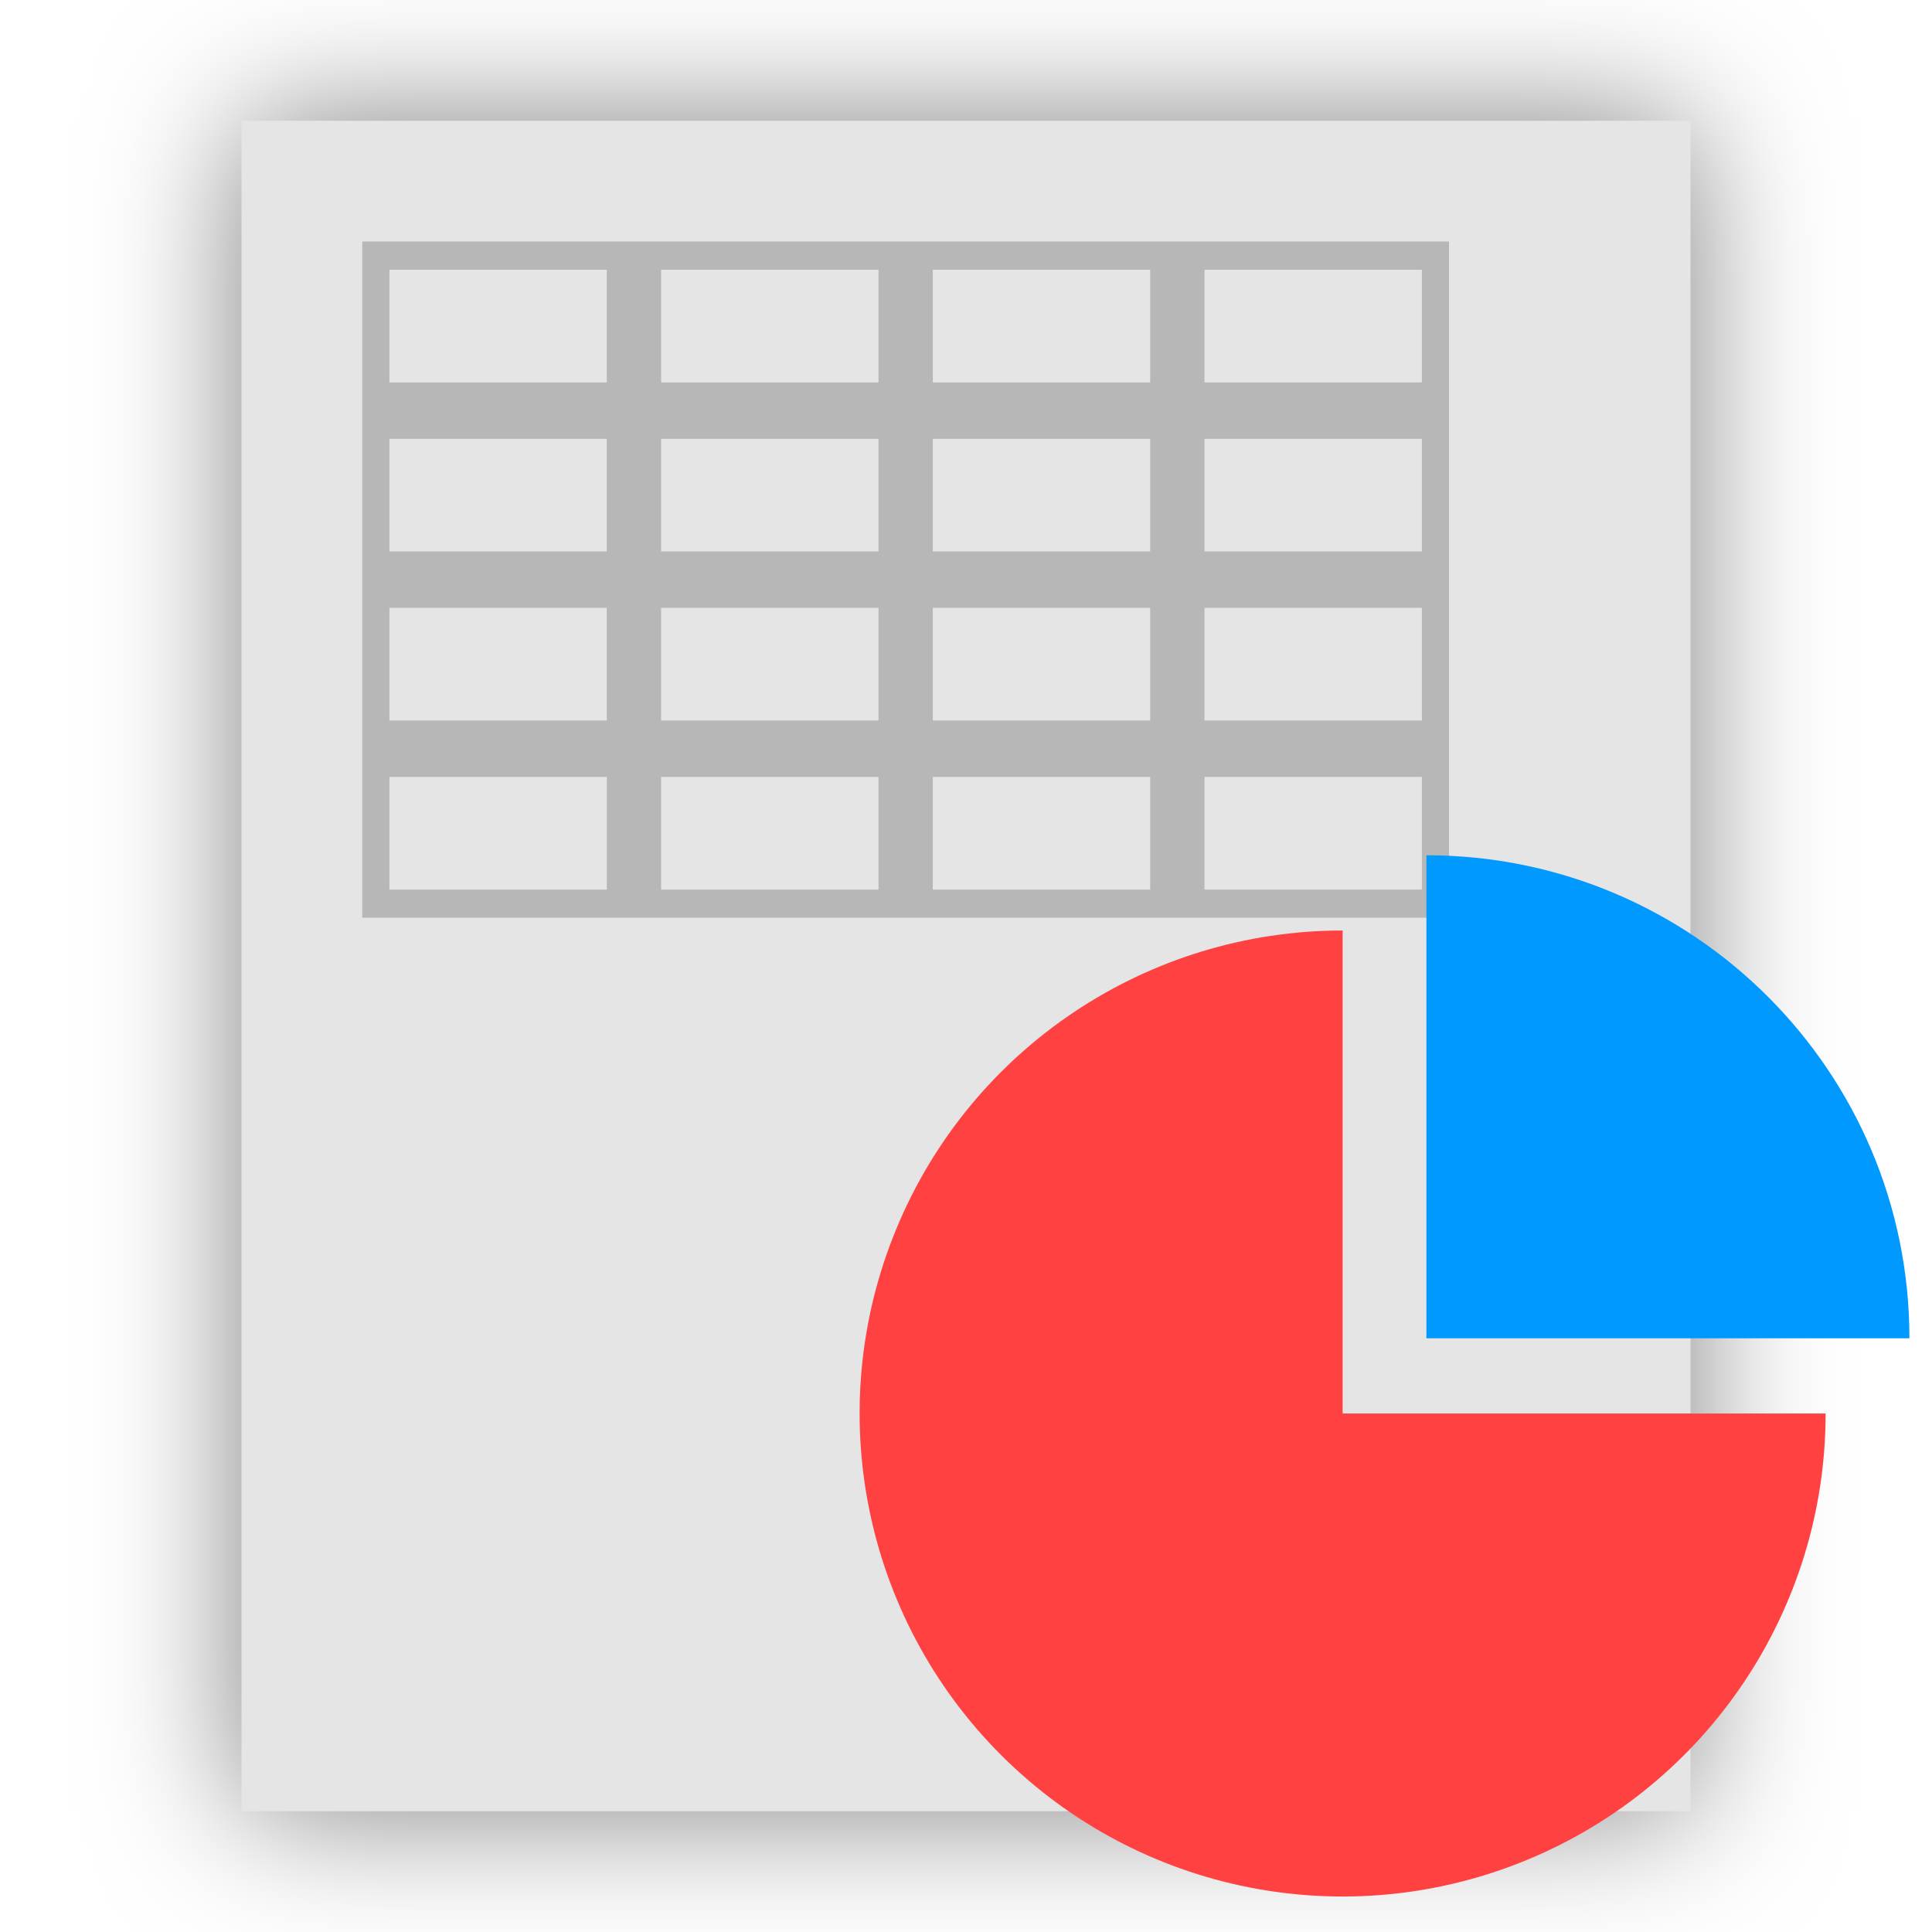
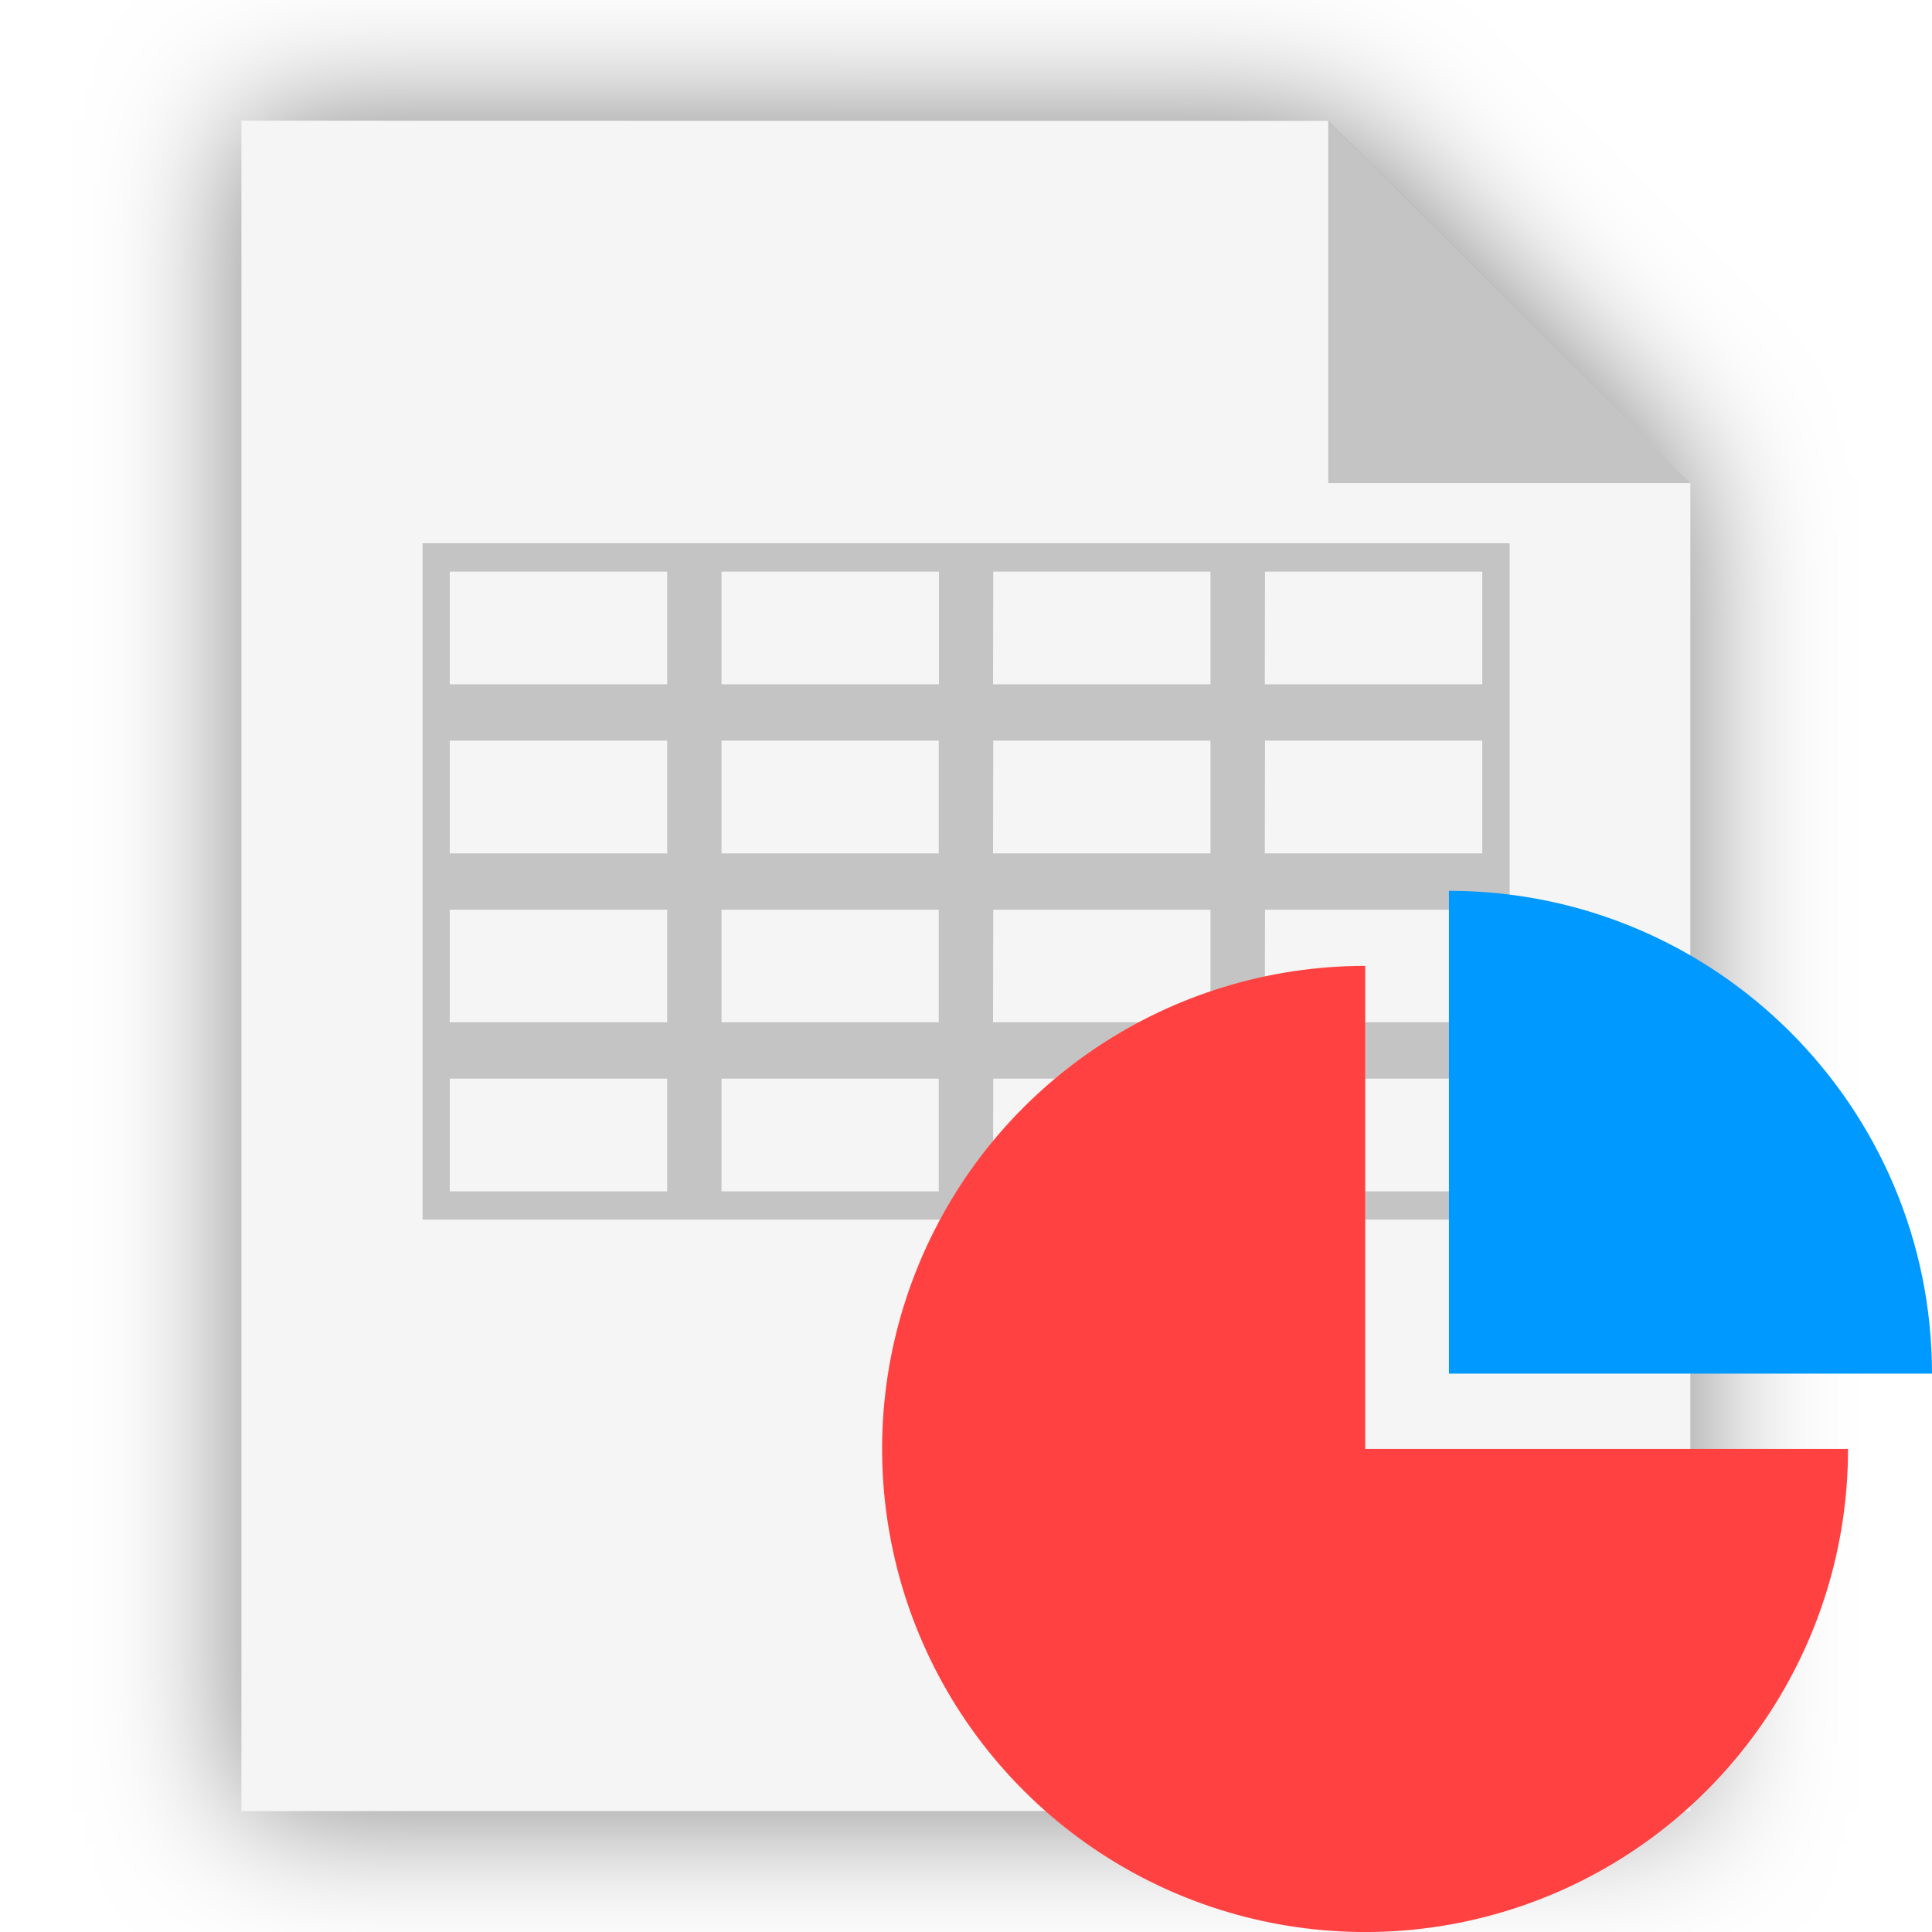
- <svg xmlns="http://www.w3.org/2000/svg" id="svg6314" version="1" height="32" width="32">
-   <defs id="defs6318">
-     <filter style="color-interpolation-filters:sRGB" id="filter1994" x="-0.117" width="1.234" y="-0.1" height="1.201">
-       <feGaussianBlur stdDeviation="1.17" id="feGaussianBlur1996" />
+ <svg xmlns="http://www.w3.org/2000/svg" id="svg8" version="1.1" viewBox="0 0 8.467 8.467" height="32" width="32">
+   <defs id="defs2">
+     <filter style="color-interpolation-filters:sRGB" id="filter978" x="-0.117" width="1.234" y="-0.1" height="1.201">
+       <feGaussianBlur stdDeviation="0.31" id="feGaussianBlur980" />
    </filter>
  </defs>
-   <rect width="24" height="28" rx="0" ry="0" x="4" y="2" id="rect4897-1" style="opacity:0.5;vector-effect:none;fill:#000000;fill-opacity:1;stroke:none;stroke-width:0.473;stroke-linecap:butt;stroke-linejoin:miter;stroke-miterlimit:4;stroke-dasharray:none;stroke-dashoffset:0;stroke-opacity:1;filter:url(#filter1994)" />
-   <rect style="opacity:1;vector-effect:none;fill:#e5e5e5;fill-opacity:1;stroke:none;stroke-width:0.473;stroke-linecap:butt;stroke-linejoin:miter;stroke-miterlimit:4;stroke-dasharray:none;stroke-dashoffset:0;stroke-opacity:1" id="rect4897" y="2" x="4" ry="0" rx="0" height="28" width="24" />
-   <path id="rect2862-0" d="m 6,4 v 2.8 2.8 2.8 2.8 H 10.5 15 19.5 24 V 12.4 9.6 6.8 4 H 19.5 15 10.5 Z M 6.45,4.468 H 10.05 V 6.334 H 6.45 Z m 4.5,0 h 3.601 v 1.866 h -3.601 z m 4.5,0 h 3.601 v 1.866 h -3.601 z m 4.5,0 h 3.601 v 1.866 h -3.601 z m -13.5,2.8 H 10.05 V 9.134 H 6.45 Z m 4.5,0 h 3.601 v 1.866 h -3.601 z m 4.5,0 h 3.601 v 1.866 h -3.601 z m 4.5,0 h 3.601 v 1.866 h -3.601 z m -13.5,2.8 H 10.05 V 11.934 H 6.45 Z m 4.5,0 h 3.601 v 1.866 h -3.601 z m 4.5,0 h 3.601 v 1.866 h -3.601 z m 4.5,0 h 3.601 v 1.866 h -3.601 z m -13.5,2.8 h 3.601 v 1.866 H 6.45 Z m 4.5,0 h 3.601 v 1.866 h -3.601 z m 4.5,0 h 3.601 v 1.866 h -3.601 z m 4.5,0 h 3.601 v 1.866 h -3.601 z" style="opacity:0.2;fill:#000000;fill-opacity:1;stroke:none;stroke-width:0.103;stroke-miterlimit:4;stroke-dasharray:none;stroke-opacity:1" />
-   <path d="m 30.238,23.412 a 8,8 0 0 1 -4.939,7.391 8,8 0 0 1 -8.718,-1.734 8,8 0 0 1 -1.734,-8.718 8,8 0 0 1 7.391,-4.939 v 8 z" id="path836" style="opacity:1;fill:#ff4141;fill-opacity:1;stroke-width:0.772" />
-   <path transform="scale(-1,1)" style="opacity:1;fill:#0099ff;stroke-width:0.772" id="path836-8" d="m -31.626,22.166 a 8,8 0 0 1 8,-8 v 8 z" />
+   <g id="layer1">
+     <path style="opacity:0.5;fill:#000000;fill-opacity:1;stroke:none;stroke-width:2.294;filter:url(#filter978)" d="M 1.058,0.529 V 7.937 H 7.408 V 2.117 l -1.587,-1.587 z" id="path926-2" />
+     <path style="opacity:1;fill:#f5f5f5;fill-opacity:1;stroke:none;stroke-width:2.294" d="M 1.058,0.529 V 7.937 H 7.408 V 2.117 l -1.587,-1.587 z" id="path926" />
+     <path style="opacity:0.2;fill:#000000;fill-opacity:1;stroke:none;stroke-width:2.294" d="M 5.821,0.529 V 2.117 h 1.587 z" id="path926-1" />
+     <path id="rect2862-0" d="M 1.852,2.381 V 3.122 3.863 4.604 5.345 h 1.191 1.191 1.191 1.191 V 4.604 3.863 3.122 2.381 H 5.424 4.233 3.043 Z M 1.971,2.505 H 2.924 V 2.999 H 1.971 Z m 1.191,0 h 0.953 v 0.494 h -0.953 z m 1.191,0 H 5.305 V 2.999 H 4.352 Z m 1.191,0 H 6.496 V 2.999 H 5.543 Z M 1.971,3.246 H 2.924 V 3.74 H 1.971 Z m 1.191,0 H 4.114 V 3.74 H 3.162 Z m 1.191,0 H 5.305 V 3.74 H 4.352 Z m 1.191,0 H 6.496 V 3.74 H 5.543 Z M 1.971,3.987 H 2.924 V 4.48 H 1.971 Z m 1.191,0 H 4.114 V 4.48 H 3.162 Z m 1.191,0 H 5.305 V 4.48 H 4.352 Z m 1.191,0 H 6.496 V 4.48 H 5.543 Z M 1.971,4.727 H 2.924 V 5.221 H 1.971 Z m 1.191,0 H 4.114 V 5.221 H 3.162 Z m 1.191,0 H 5.305 V 5.221 H 4.352 Z m 1.191,0 H 6.496 V 5.221 H 5.543 Z" style="opacity:0.2;fill:#000000;fill-opacity:1;stroke:none;stroke-width:0.027;stroke-miterlimit:4;stroke-dasharray:none;stroke-opacity:1" />
+     <path d="M 8.099,6.35 A 2.117,2.117 0 0 1 6.793,8.306 2.117,2.117 0 0 1 4.486,7.847 2.117,2.117 0 0 1 4.027,5.54 2.117,2.117 0 0 1 5.983,4.233 v 2.117 z" id="path836" style="opacity:1;fill:#ff4141;fill-opacity:1;stroke-width:0.204" />
+     <path transform="scale(-1,1)" style="opacity:1;fill:#0099ff;stroke-width:0.204" id="path836-8" d="M -8.467,6.02 A 2.117,2.117 0 0 1 -6.35,3.904 V 6.02 Z" />
+   </g>
</svg>
